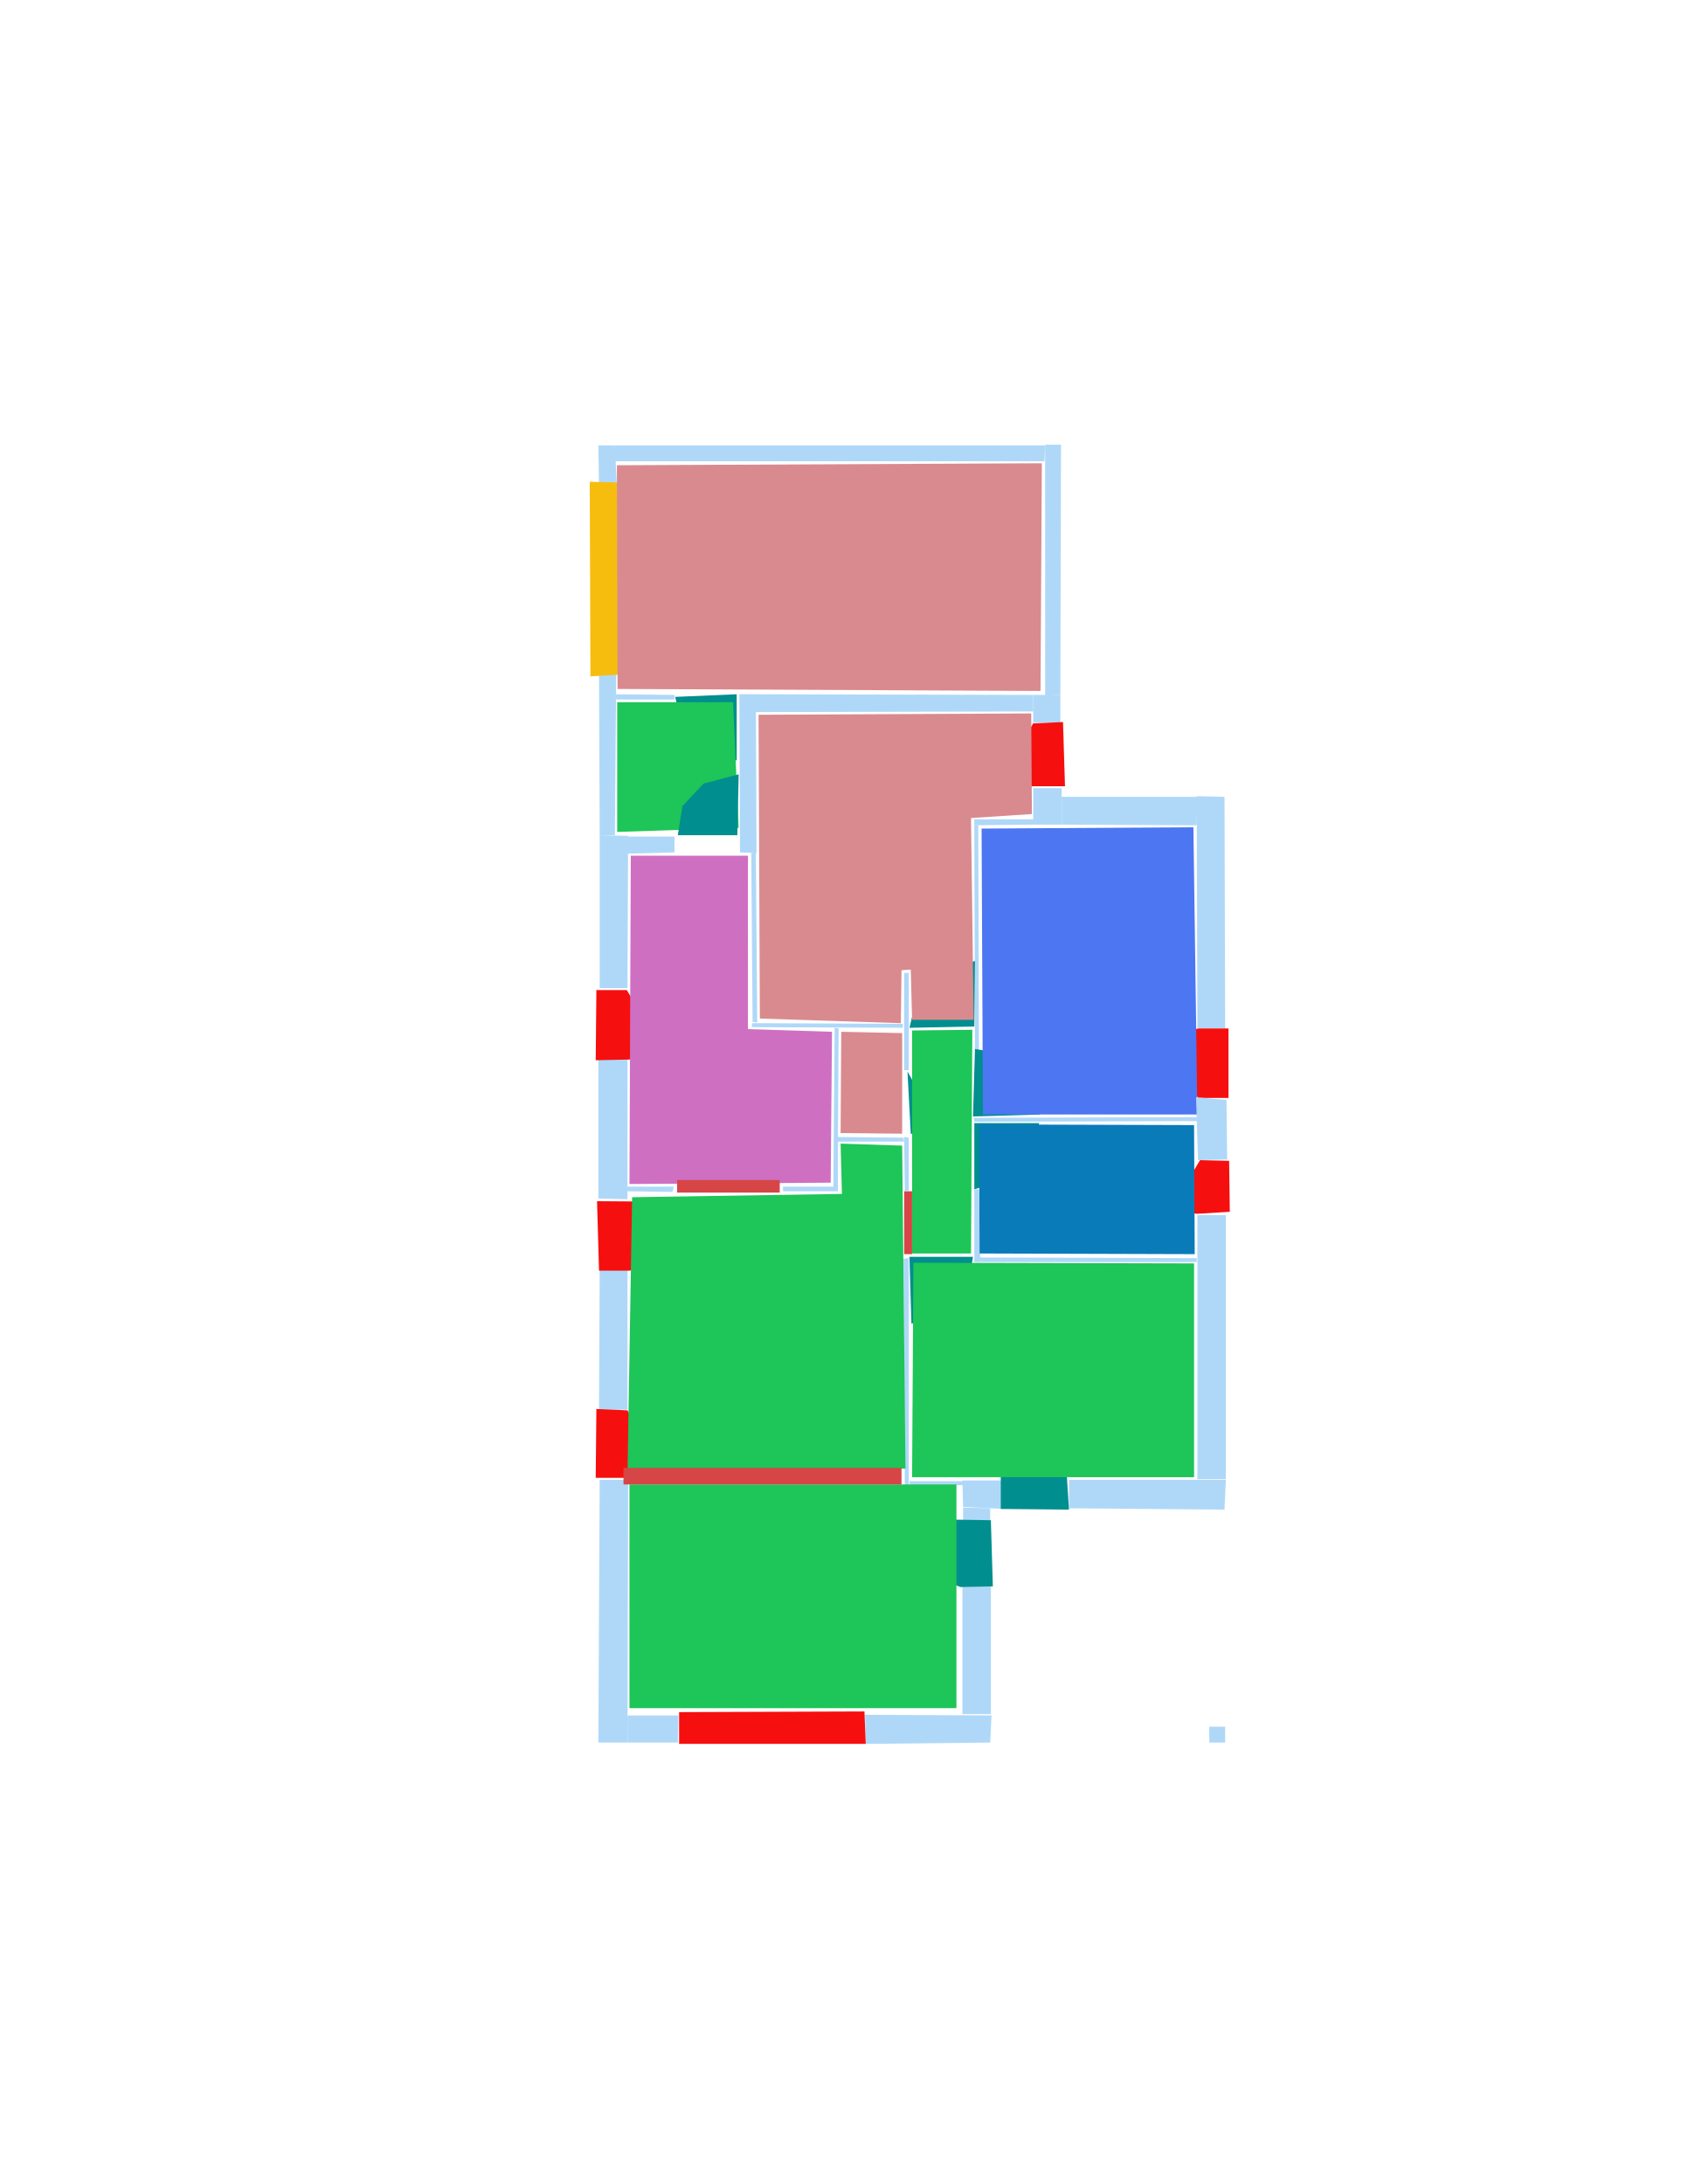
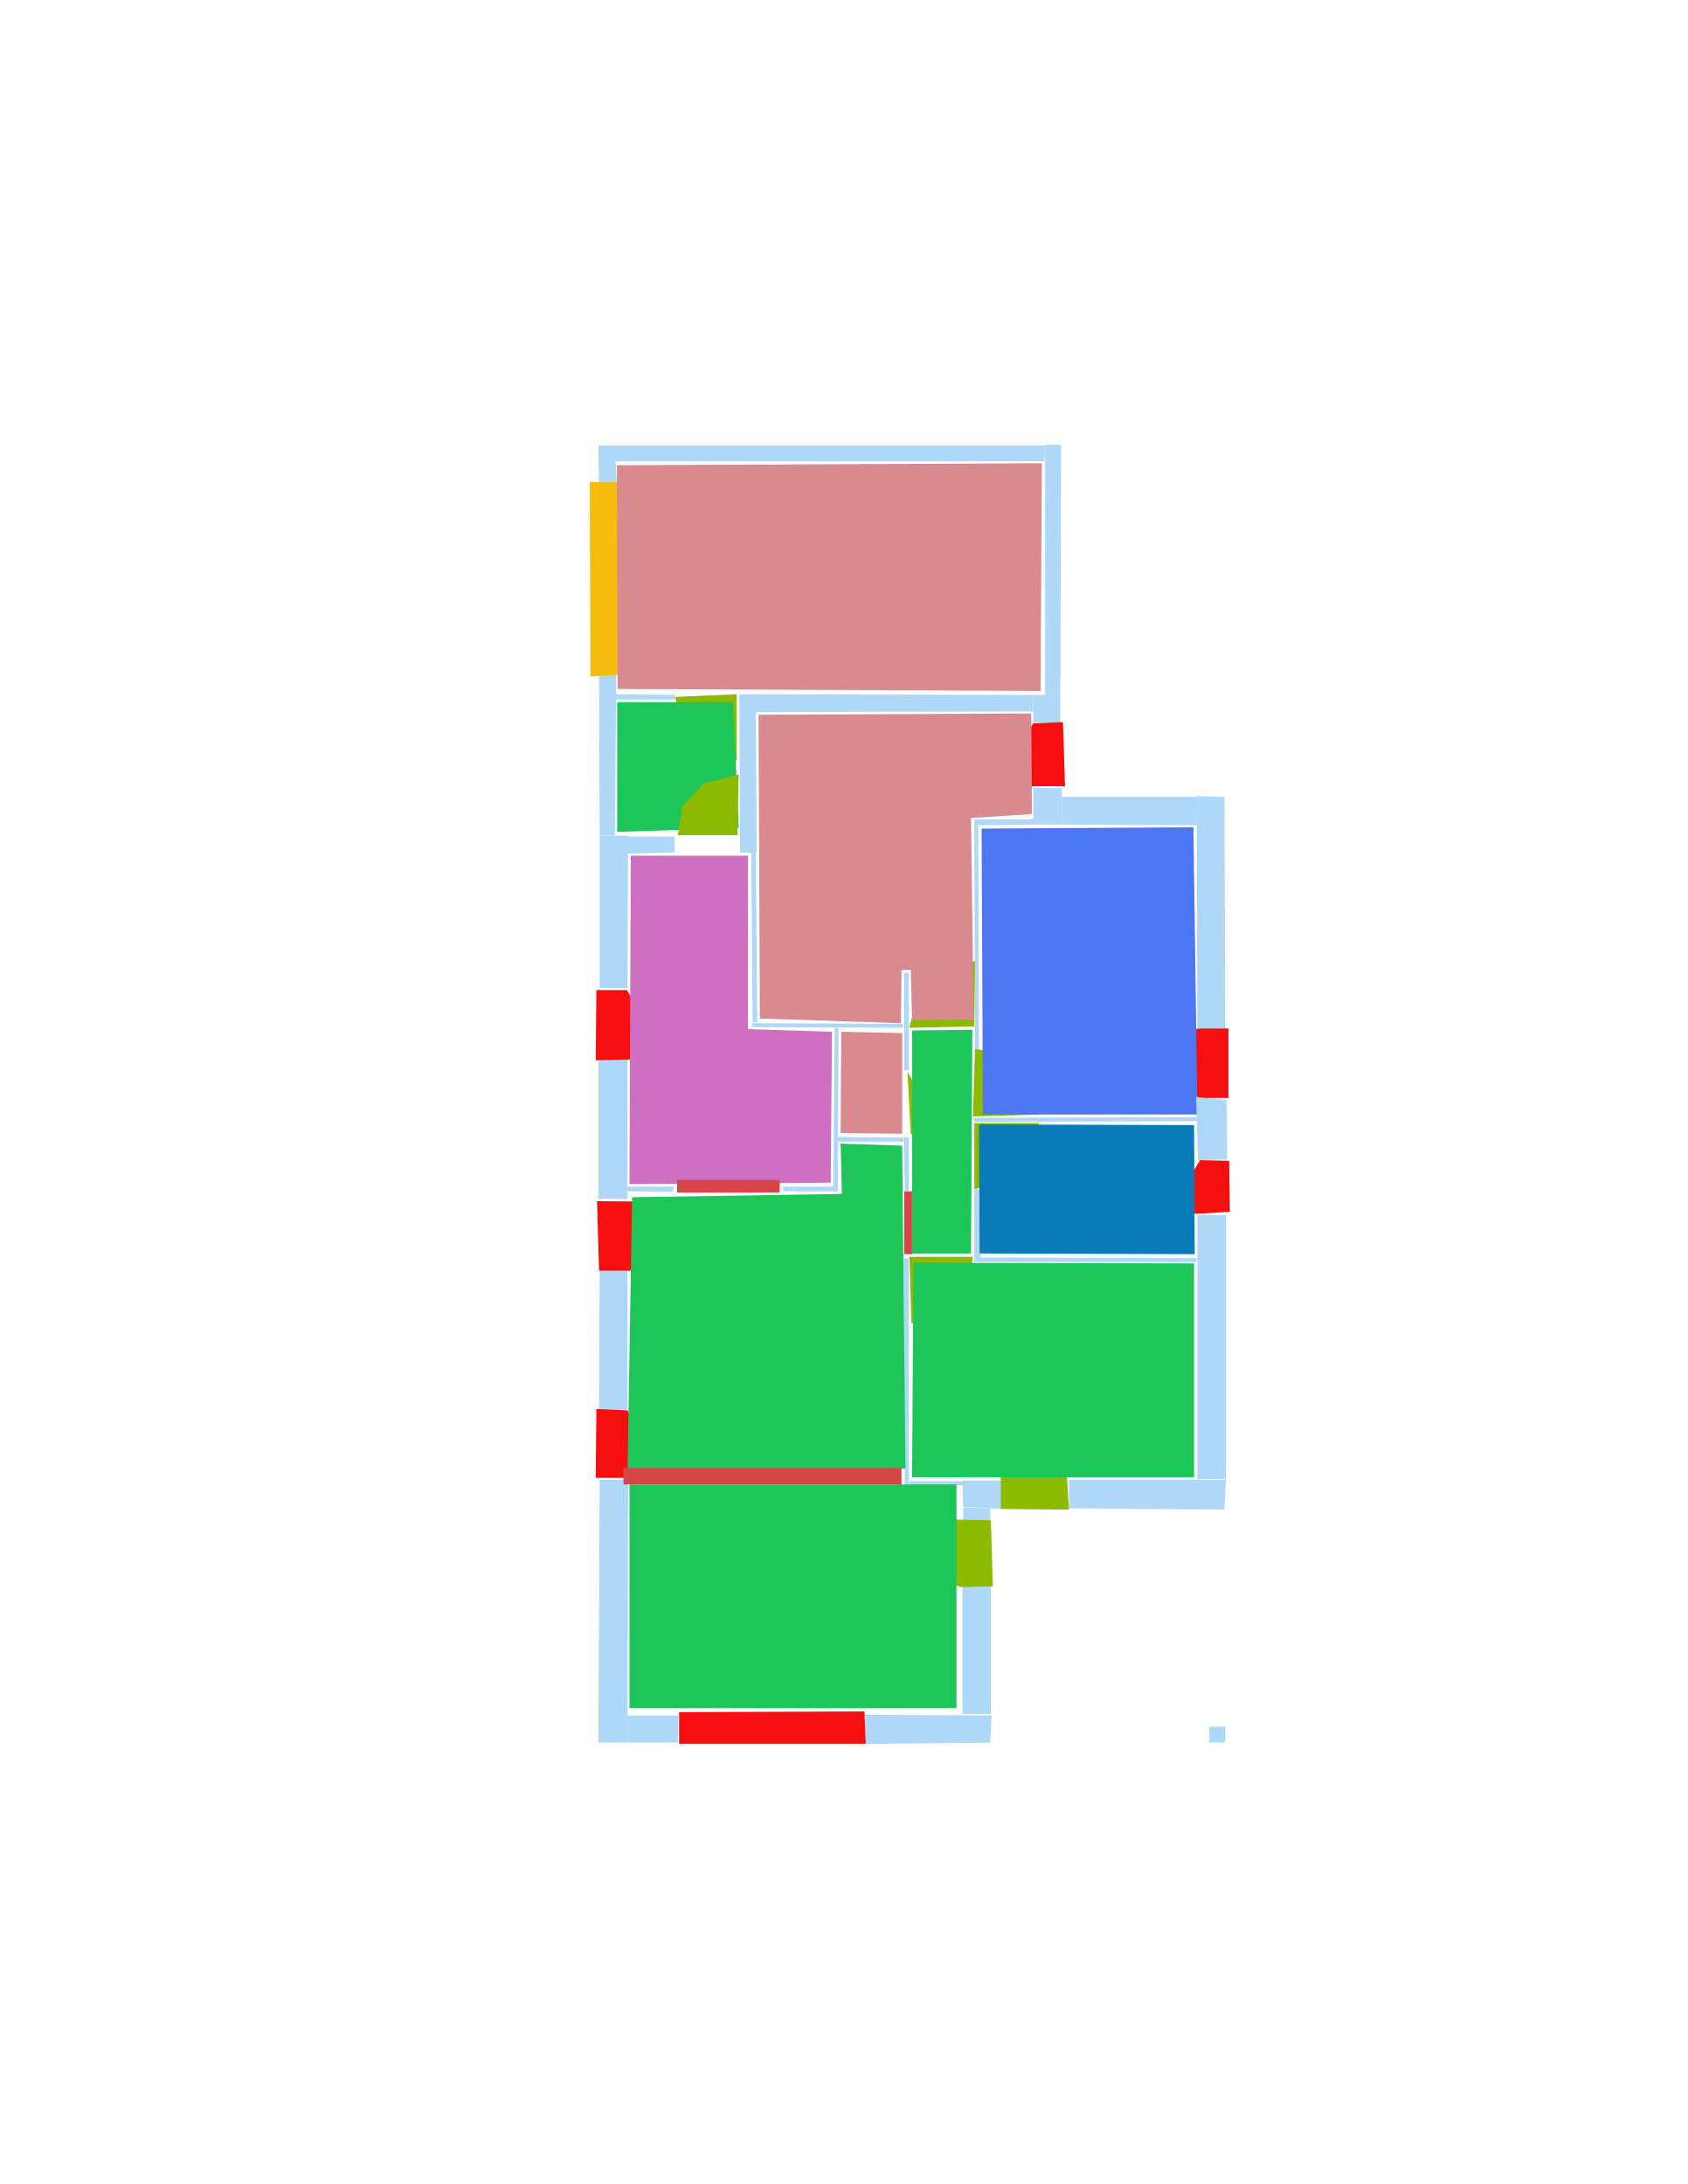
<svg xmlns="http://www.w3.org/2000/svg" version="1.1" width="2550" height="3300">
  <width>2480</width>
  <height>3508</height>
  <nclasslabel>50</nclasslabel>
  <nclassappear>6</nclassappear>
  <class>Bidet-1</class>
  <class>Bidet-2</class>
  <class>Bidet-3</class>
  <class>Bidet-4</class>
  <class>Door</class>
  <class>Door-1</class>
  <class>Door-23</class>
  <class>Oven-1</class>
  <class>Oven-2</class>
  <class>Oven-3</class>
  <class>Oven-4</class>
  <class>Parking</class>
  <class>Roof</class>
  <class>Room</class>
  <class>Separation</class>
  <class>Sink-1</class>
  <class>Sink-11</class>
  <class>Sink-12</class>
  <class>Sink-13</class>
  <class>Sink-14</class>
  <class>Sink-2</class>
  <class>Sink-3</class>
  <class>Sink-4</class>
  <class>Sink-5</class>
  <class>Sink-6</class>
  <class>Sofa-1</class>
  <class>Sofa-3</class>
  <class>Sofa-4</class>
  <class>Sofa-5</class>
  <class>Sofa-6</class>
  <class>Sofa-7</class>
  <class>Sofa-8</class>
  <class>Sofa-9</class>
  <class>Stairs-1</class>
  <class>Table-1</class>
  <class>Table-2</class>
  <class>Table-3</class>
  <class>Table-4</class>
  <class>Table-5</class>
  <class>Table-6</class>
  <class>Table-7</class>
  <class>Text</class>
  <class>Tub-1</class>
  <class>Tub-3</class>
  <class>TV-1</class>
  <class>TV-2</class>
  <class>Wall</class>
  <class>Wall-1</class>
  <class>Wallieee</class>
  <class>Window</class>
  <polygon class="Wall" fill="#AFD8F8" id="0" transcription="" points="932,736 905,736 904,673 929,673 " />
  <polygon class="Wall" fill="#AFD8F8" id="1" transcription="" points="1578,697 1579,673 929,673 929,697 " />
  <polygon class="Wall" fill="#AFD8F8" id="2" transcription="" points="930,1049 930,1057 1019,1057 1019,1050 " />
  <polygon class="Wall" fill="#AFD8F8" id="3" transcription="" points="1478,1247 1472,1247 1473,1589 1479,1589 " />
  <polygon class="Wall" fill="#AFD8F8" id="4" transcription="" points="1562,1238 1562,1246 1472,1247 1472,1238 " />
  <polygon class="Wall" fill="#AFD8F8" id="5" transcription="" points="1604,1204 1604,1246 1808,1247 1809,1204 " />
  <polygon class="Wall" fill="#AFD8F8" id="6" transcription="" points="1561,1191 1604,1191 1604,1246 1561,1246 " />
  <polygon class="Wall" fill="#AFD8F8" id="7" transcription="" points="1603,672 1579,672 1579,1051 1602,1050 " />
  <polygon class="Wall" fill="#AFD8F8" id="8" transcription="" points="1561,1092 1602,1092 1602,1050 1561,1050 " />
  <polygon class="Wall" fill="#AFD8F8" id="9" transcription="" points="1850,1204 1808,1203 1809,1554 1851,1554 " />
  <polygon class="Wall" fill="#AFD8F8" id="10" transcription="" points="1471,1689 1472,1695 1809,1694 1808,1688 " />
  <polygon class="Wall" fill="#AFD8F8" id="11" transcription="" points="1472,1797 1479,1797 1481,1904 1472,1900 " />
  <polygon class="Wall" fill="#AFD8F8" id="12" transcription="" points="1808,1901 1808,1907 1472,1907 1472,1900 " />
  <polygon class="Wall" fill="#AFD8F8" id="13" transcription="" points="1852,1836 1809,1836 1809,2235 1852,2235 " />
  <polygon class="Wall" fill="#AFD8F8" id="14" transcription="" points="1615,2236 1615,2279 1850,2281 1852,2236 " />
  <polygon class="Wall" fill="#AFD8F8" id="15" transcription="" points="1455,2238 1455,2244 1374,2244 1374,2238 " />
  <polygon class="Wall" fill="#AFD8F8" id="16" transcription="" points="1365,1902 1367,2244 1373,2244 1373,1901 " />
  <polygon class="Wall" fill="#AFD8F8" id="17" transcription="" points="1454,2396 1497,2396 1497,2590 1454,2590 " />
  <polygon class="Wall" fill="#AFD8F8" id="18" transcription="" points="1142,1049 1138,1076 1561,1075 1561,1050 " />
  <polygon class="Wall" fill="#AFD8F8" id="19" transcription="" points="1118,1288 1117,1049 1142,1049 1143,1289 " />
  <polygon class="Wall" fill="#AFD8F8" id="20" transcription="" points="931,1015 905,1014 906,1262 929,1262 " />
  <polygon class="Wall" fill="#AFD8F8" id="21" transcription="" points="1183,1793 1183,1800 1260,1800 1260,1793 " />
  <polygon class="Wall" fill="#AFD8F8" id="22" transcription="" points="1261,1553 1259,1800 1266,1800 1266,1715 1267,1554 " />
  <polygon class="Wall" fill="#AFD8F8" id="23" transcription="" points="1137,1544 1144,1545 1142,1288 1135,1289 " />
  <polygon class="Wall" fill="#AFD8F8" id="24" transcription="" points="1307,2591 1308,2635 1496,2633 1498,2592 " />
  <polygon class="Wall" fill="#AFD8F8" id="25" transcription="" points="1025,2592 948,2592 948,2633 1024,2633 " />
  <polygon class="Wall" fill="#AFD8F8" id="26" transcription="" points="949,2236 906,2236 904,2633 948,2633 " />
  <polygon class="Wall" fill="#AFD8F8" id="27" transcription="" points="906,1919 948,1919 948,2130 905,2130 " />
  <polygon class="Wall" fill="#AFD8F8" id="28" transcription="" points="947,1793 948,1800 1016,1801 1018,1793 " />
  <polygon class="Wall" fill="#AFD8F8" id="29" transcription="" points="945,1290 948,1264 1019,1264 1019,1288 " />
  <polygon class="Wall" fill="#AFD8F8" id="30" transcription="" points="1366,1470 1373,1470 1373,1617 1366,1617 " />
  <polygon class="Wall" fill="#AFD8F8" id="31" transcription="" points="1365,1719 1366,1725 1265,1725 1266,1718 " />
  <polygon class="Wall" fill="#AFD8F8" id="32" transcription="" points="948,1493 906,1493 906,1262 949,1263 " />
  <polygon class="Wall" fill="#AFD8F8" id="33" transcription="" points="904,1601 948,1601 948,1812 904,1811 " />
  <polygon class="Wall" fill="#AFD8F8" id="34" transcription="" points="1136,1546 1136,1552 1364,1553 1364,1547 " />
  <polygon class="Wall" fill="#AFD8F8" id="35" transcription="" points="1516,2280 1514,2237 1454,2237 1455,2277 " />
  <polygon class="Wall" fill="#AFD8F8" id="36" transcription="" points="1455,2278 1496,2279 1496,2297 1455,2298 " />
  <polygon class="Wall" fill="#AFD8F8" id="37" transcription="" points="1367,1800 1366,1718 1373,1719 1373,1799 " />
  <polygon class="Parking" fill="#F6BD0F" id="38" transcription="" points="891,728 938,729 941,1019 892,1022 " />
  <polygon class="Window" fill="#f60f0f" id="39" transcription="" points="998,1582 947,1496 901,1496 900,1602 950,1601 976,1596 " />
  <polygon class="Window" fill="#f60f0f" id="40" transcription="" points="1047,1816 902,1815 905,1920 951,1920 1012,1905 1047,1861 " />
  <polygon class="Window" fill="#f60f0f" id="41" transcription="" points="996,2220 948,2131 901,2129 900,2233 951,2233 979,2230 " />
  <polygon class="Window" fill="#f60f0f" id="42" transcription="" points="1026,2587 1026,2635 1308,2635 1306,2586 " />
-   <polygon class="Door" fill="#008E8E" id="43" transcription="" points="1357,2295 1497,2297 1500,2397 1451,2398 1390,2374 1360,2329 " />
-   <polygon class="Door" fill="#008E8E" id="44" transcription="" points="1512,2142 1512,2280 1615,2281 1612,2233 1600,2184 1553,2147 " />
+   <polygon class="Door" fill="#8BBA00" id="43" transcription="" points="1357,2295 1497,2297 1500,2397 1451,2398 1390,2374 1360,2329 " />
+   <polygon class="Door" fill="#8BBA00" id="44" transcription="" points="1512,2142 1512,2280 1615,2281 1612,2233 1600,2184 1553,2147 " />
  <polygon class="Window" fill="#f60f0f" id="45" transcription="" points="1772,1822 1813,1753 1857,1754 1858,1831 1809,1834 1791,1832 " />
  <polygon class="Window" fill="#f60f0f" id="46" transcription="" points="1760,1572 1810,1659 1856,1659 1856,1554 1811,1554 1784,1559 " />
  <polygon class="Window" fill="#f60f0f" id="47" transcription="" points="1512,1176 1561,1093 1606,1091 1609,1188 1558,1188 1531,1184 " />
-   <polygon class="Door" fill="#008E8E" id="48" transcription="" points="1113,1149 1113,1049 1020,1053 1036,1116 1071,1144 " />
-   <polygon class="Door" fill="#008E8E" id="49" transcription="" points="1473,1452 1472,1551 1374,1553 1389,1491 1419,1469 " />
-   <polygon class="Door" fill="#008E8E" id="50" transcription="" points="1416,1700 1371,1619 1376,1713 1392,1715 " />
-   <polygon class="Door" fill="#008E8E" id="51" transcription="" points="1571,1684 1470,1687 1473,1585 1515,1592 1554,1629 " />
-   <polygon class="Door" fill="#008E8E" id="52" transcription="" points="1570,1697 1472,1697 1472,1797 1522,1782 1557,1748 " />
-   <polygon class="Door" fill="#008E8E" id="53" transcription="" points="1377,2000 1374,1899 1470,1899 1462,1946 1427,1986 " />
+   <polygon class="Door" fill="#8BBA00" id="48" transcription="" points="1113,1149 1113,1049 1020,1053 1036,1116 1071,1144 " />
+   <polygon class="Door" fill="#8BBA00" id="49" transcription="" points="1473,1452 1472,1551 1374,1553 1389,1491 1419,1469 " />
+   <polygon class="Door" fill="#8BBA00" id="50" transcription="" points="1416,1700 1371,1619 1376,1713 1392,1715 " />
+   <polygon class="Door" fill="#8BBA00" id="51" transcription="" points="1571,1684 1470,1687 1473,1585 1515,1592 1554,1629 " />
+   <polygon class="Door" fill="#8BBA00" id="52" transcription="" points="1570,1697 1472,1697 1472,1797 1522,1782 1557,1748 " />
+   <polygon class="Door" fill="#8BBA00" id="53" transcription="" points="1377,2000 1374,1899 1470,1899 1462,1946 1427,1986 " />
  <polygon class="Wall" fill="#AFD8F8" id="54" transcription="" points="1827,2609 1851,2609 1851,2633 1827,2633 " />
  <polygon class="bedRoom" fill="#d98a8f" id="55" transcription="" points="1574,700 1572,1044 933,1041 932,703 " />
  <polygon class="livingRoom" fill="#1ec558" id="56" transcription="" points="932.5,1061 932.5,1257 1116,1251 1107.5,1061 " />
  <polygon class="bedRoom" fill="#d98a8f" id="57" transcription="" points="1146,1080 1148,1539 1361,1546 1362,1466 1376,1465 1378,1541 1471,1541 1467,1236 1559,1230 1558,1078 " />
  <polygon class="kitchen" fill="#4c76f2" id="58" transcription="" points="1483,1252 1485,1684 1809,1684 1803,1250 " />
  <polygon class="Wall" fill="#AFD8F8" id="59" transcription="" points="1853,1662 1807,1658 1810,1753 1854,1752 " />
  <polygon class="Room" fill="#097bb9" id="60" transcription="" points="1804,1700 1805,1895 1480,1894 1479,1699 " />
  <polygon class="livingRoom" fill="#1ec558" id="61" transcription="" points="1804,1909 1804,2232 1378,2232 1380,1908 " />
  <polygon class="livingRoom" fill="#1ec558" id="62" transcription="" points="1378,1557 1378,1894 1467,1894 1469,1556 " />
  <polygon class="bedRoom" fill="#d98a8f" id="63" transcription="" points="1271,1559 1270,1712 1363,1713 1363,1561 " />
  <polygon class="bathRoom" fill="#cf6fc2" id="64" transcription="" points="953,1293 951,1789 1255,1787 1257,1559 1130,1555 1130,1293 " />
  <polygon class="livingRoom" fill="#1ec558" id="65" transcription="" points="948,2226 1368,2219 1363,1731 1270,1728 1272,1804 955,1809 " />
-   <polygon class="Door" fill="#008E8E" id="66" transcription="" points="1114,1262 1116,1170 1063,1184 1031,1218 1024,1262 " />
+   <polygon class="Door" fill="#8BBA00" id="66" transcription="" points="1114,1262 1116,1170 1063,1184 1031,1218 1024,1262 " />
  <polygon class="Separation" fill="#D64646" id="67" transcription="" points="1023,1783 1178,1783 1178,1802 1023,1802 " />
  <polygon class="Separation" fill="#D64646" id="68" transcription="" points="1366,1800 1378,1800 1378,1895 1366,1895 " />
  <polygon class="livingRoom" fill="#1ec558" id="69" transcription="" points="951,2243 1445,2243 1445,2581 951,2581 " />
  <polygon class="Separation" fill="#D64646" id="70" transcription="" points="942,2218 1362,2218 1362,2243 942,2243 " />
  <relation type="outerP" objects="1,7,8,47,6,5,9,46,59,45,13,14,44,35,36,43,17,24,42,25,26,41,27,40,33,39,32,20,38,0" />
  <relation type="incident" objects="1,7" />
  <relation type="incident" objects="7,8" />
  <relation type="incident" objects="8,47" />
  <relation type="incident" objects="47,6" />
  <relation type="incident" objects="6,5" />
  <relation type="incident" objects="5,9" />
  <relation type="incident" objects="9,46" />
  <relation type="incident" objects="46,59" />
  <relation type="incident" objects="59,45" />
  <relation type="incident" objects="45,13" />
  <relation type="incident" objects="13,14" />
  <relation type="incident" objects="14,44" />
  <relation type="incident" objects="44,35" />
  <relation type="incident" objects="35,36" />
  <relation type="incident" objects="36,43" />
  <relation type="incident" objects="43,17" />
  <relation type="incident" objects="17,24" />
  <relation type="incident" objects="24,42" />
  <relation type="incident" objects="42,25" />
  <relation type="incident" objects="25,26" />
  <relation type="incident" objects="26,41" />
  <relation type="incident" objects="27,41" />
  <relation type="incident" objects="27,40" />
  <relation type="incident" objects="33,40" />
  <relation type="incident" objects="33,39" />
  <relation type="incident" objects="32,39" />
  <relation type="incident" objects="32,20" />
  <relation type="incident" objects="20,38" />
  <relation type="incident" objects="38,0" />
  <relation type="incident" objects="0,1" />
  <relation type="incident" objects="20,2" />
  <relation type="incident" objects="2,48" />
  <relation type="incident" objects="18,19" />
  <relation type="incident" objects="18,8" />
  <relation type="incident" objects="19,48" />
  <relation type="incident" objects="19,23" />
  <relation type="incident" objects="19,66" />
  <relation type="incident" objects="29,66" />
  <relation type="incident" objects="29,32" />
  <relation type="incident" objects="23,34" />
  <relation type="incident" objects="34,30" />
  <relation type="incident" objects="34,49" />
  <relation type="incident" objects="49,3" />
  <relation type="incident" objects="3,4" />
  <relation type="incident" objects="4,6" />
  <relation type="incident" objects="49,30" />
  <relation type="incident" objects="3,51" />
  <relation type="incident" objects="51,10" />
  <relation type="incident" objects="10,59" />
  <relation type="incident" objects="10,52" />
  <relation type="incident" objects="52,11" />
  <relation type="incident" objects="11,12" />
  <relation type="incident" objects="12,13" />
  <relation type="incident" objects="16,53" />
  <relation type="incident" objects="53,12" />
  <relation type="incident" objects="53,11" />
  <relation type="incident" objects="16,68" />
  <relation type="incident" objects="68,53" />
  <relation type="incident" objects="16,15" />
  <relation type="incident" objects="15,35" />
  <relation type="incident" objects="16,70" />
  <relation type="incident" objects="70,41" />
  <relation type="incident" objects="70,26" />
  <relation type="incident" objects="33,28" />
  <relation type="incident" objects="28,67" />
  <relation type="incident" objects="67,21" />
  <relation type="incident" objects="21,22" />
  <relation type="incident" objects="22,34" />
  <relation type="incident" objects="22,31" />
  <relation type="incident" objects="31,37" />
  <relation type="incident" objects="37,68" />
  <relation type="incident" objects="37,50" />
  <relation type="incident" objects="50,30" />
  <relation type="incident" objects="30,34" />
  <relation type="neighbour" objects="55,56" />
  <relation type="neighbour" objects="56,57" />
  <relation type="neighbour" objects="57,55" />
  <relation type="neighbour" objects="57,64" />
  <relation type="neighbour" objects="64,56" />
  <relation type="neighbour" objects="57,58" />
  <relation type="neighbour" objects="58,60" />
  <relation type="neighbour" objects="60,61" />
  <relation type="neighbour" objects="61,62" />
  <relation type="neighbour" objects="62,60" />
  <relation type="neighbour" objects="62,58" />
  <relation type="neighbour" objects="62,63" />
  <relation type="neighbour" objects="57,63" />
  <relation type="neighbour" objects="63,64" />
  <relation type="neighbour" objects="63,65" />
  <relation type="neighbour" objects="65,64" />
  <relation type="neighbour" objects="65,61" />
  <relation type="neighbour" objects="65,62" />
  <relation type="access" objects="55,48,56" />
  <relation type="access" objects="56,66,56" />
  <relation type="access" objects="64,67,65" />
  <relation type="access" objects="63,50,62" />
  <relation type="access" objects="62,49,57" />
  <relation type="access" objects="62,51,58" />
  <relation type="access" objects="62,52,60" />
  <relation type="access" objects="62,53,61" />
  <relation type="access" objects="61,44,61" />
  <relation type="access" objects="69,43,69" />
  <relation type="access" objects="69,70,65" />
  <relation type="surround" objects="2,48,19,66,29,20,2,56" />
  <relation type="surround" objects="18,8,47,6,4,3,49,34,23,19,18,57" />
  <relation type="surround" objects="29,66,19,23,34,22,21,67,28,33,39,32,29,64" />
  <relation type="surround" objects="4,6,5,9,46,59,10,51,3,4,58" />
  <relation type="surround" objects="34,30,50,31,22,34,63" />
  <relation type="surround" objects="49,3,51,10,52,11,53,68,37,50,30,49,62" />
  <relation type="surround" objects="10,59,45,13,12,11,52,10,60" />
  <relation type="surround" objects="53,12,13,14,44,35,15,16,53,61" />
  <relation type="surround" objects="28,67,21,22,31,37,68,53,16,70,41,27,40,28,65" />
  <relation type="surround" objects="70,15,35,36,43,17,24,42,25,26,70,69" />
  <relation type="surround" objects="1,7,8,18,19,48,2,20,38,0,1,55" />
</svg>
